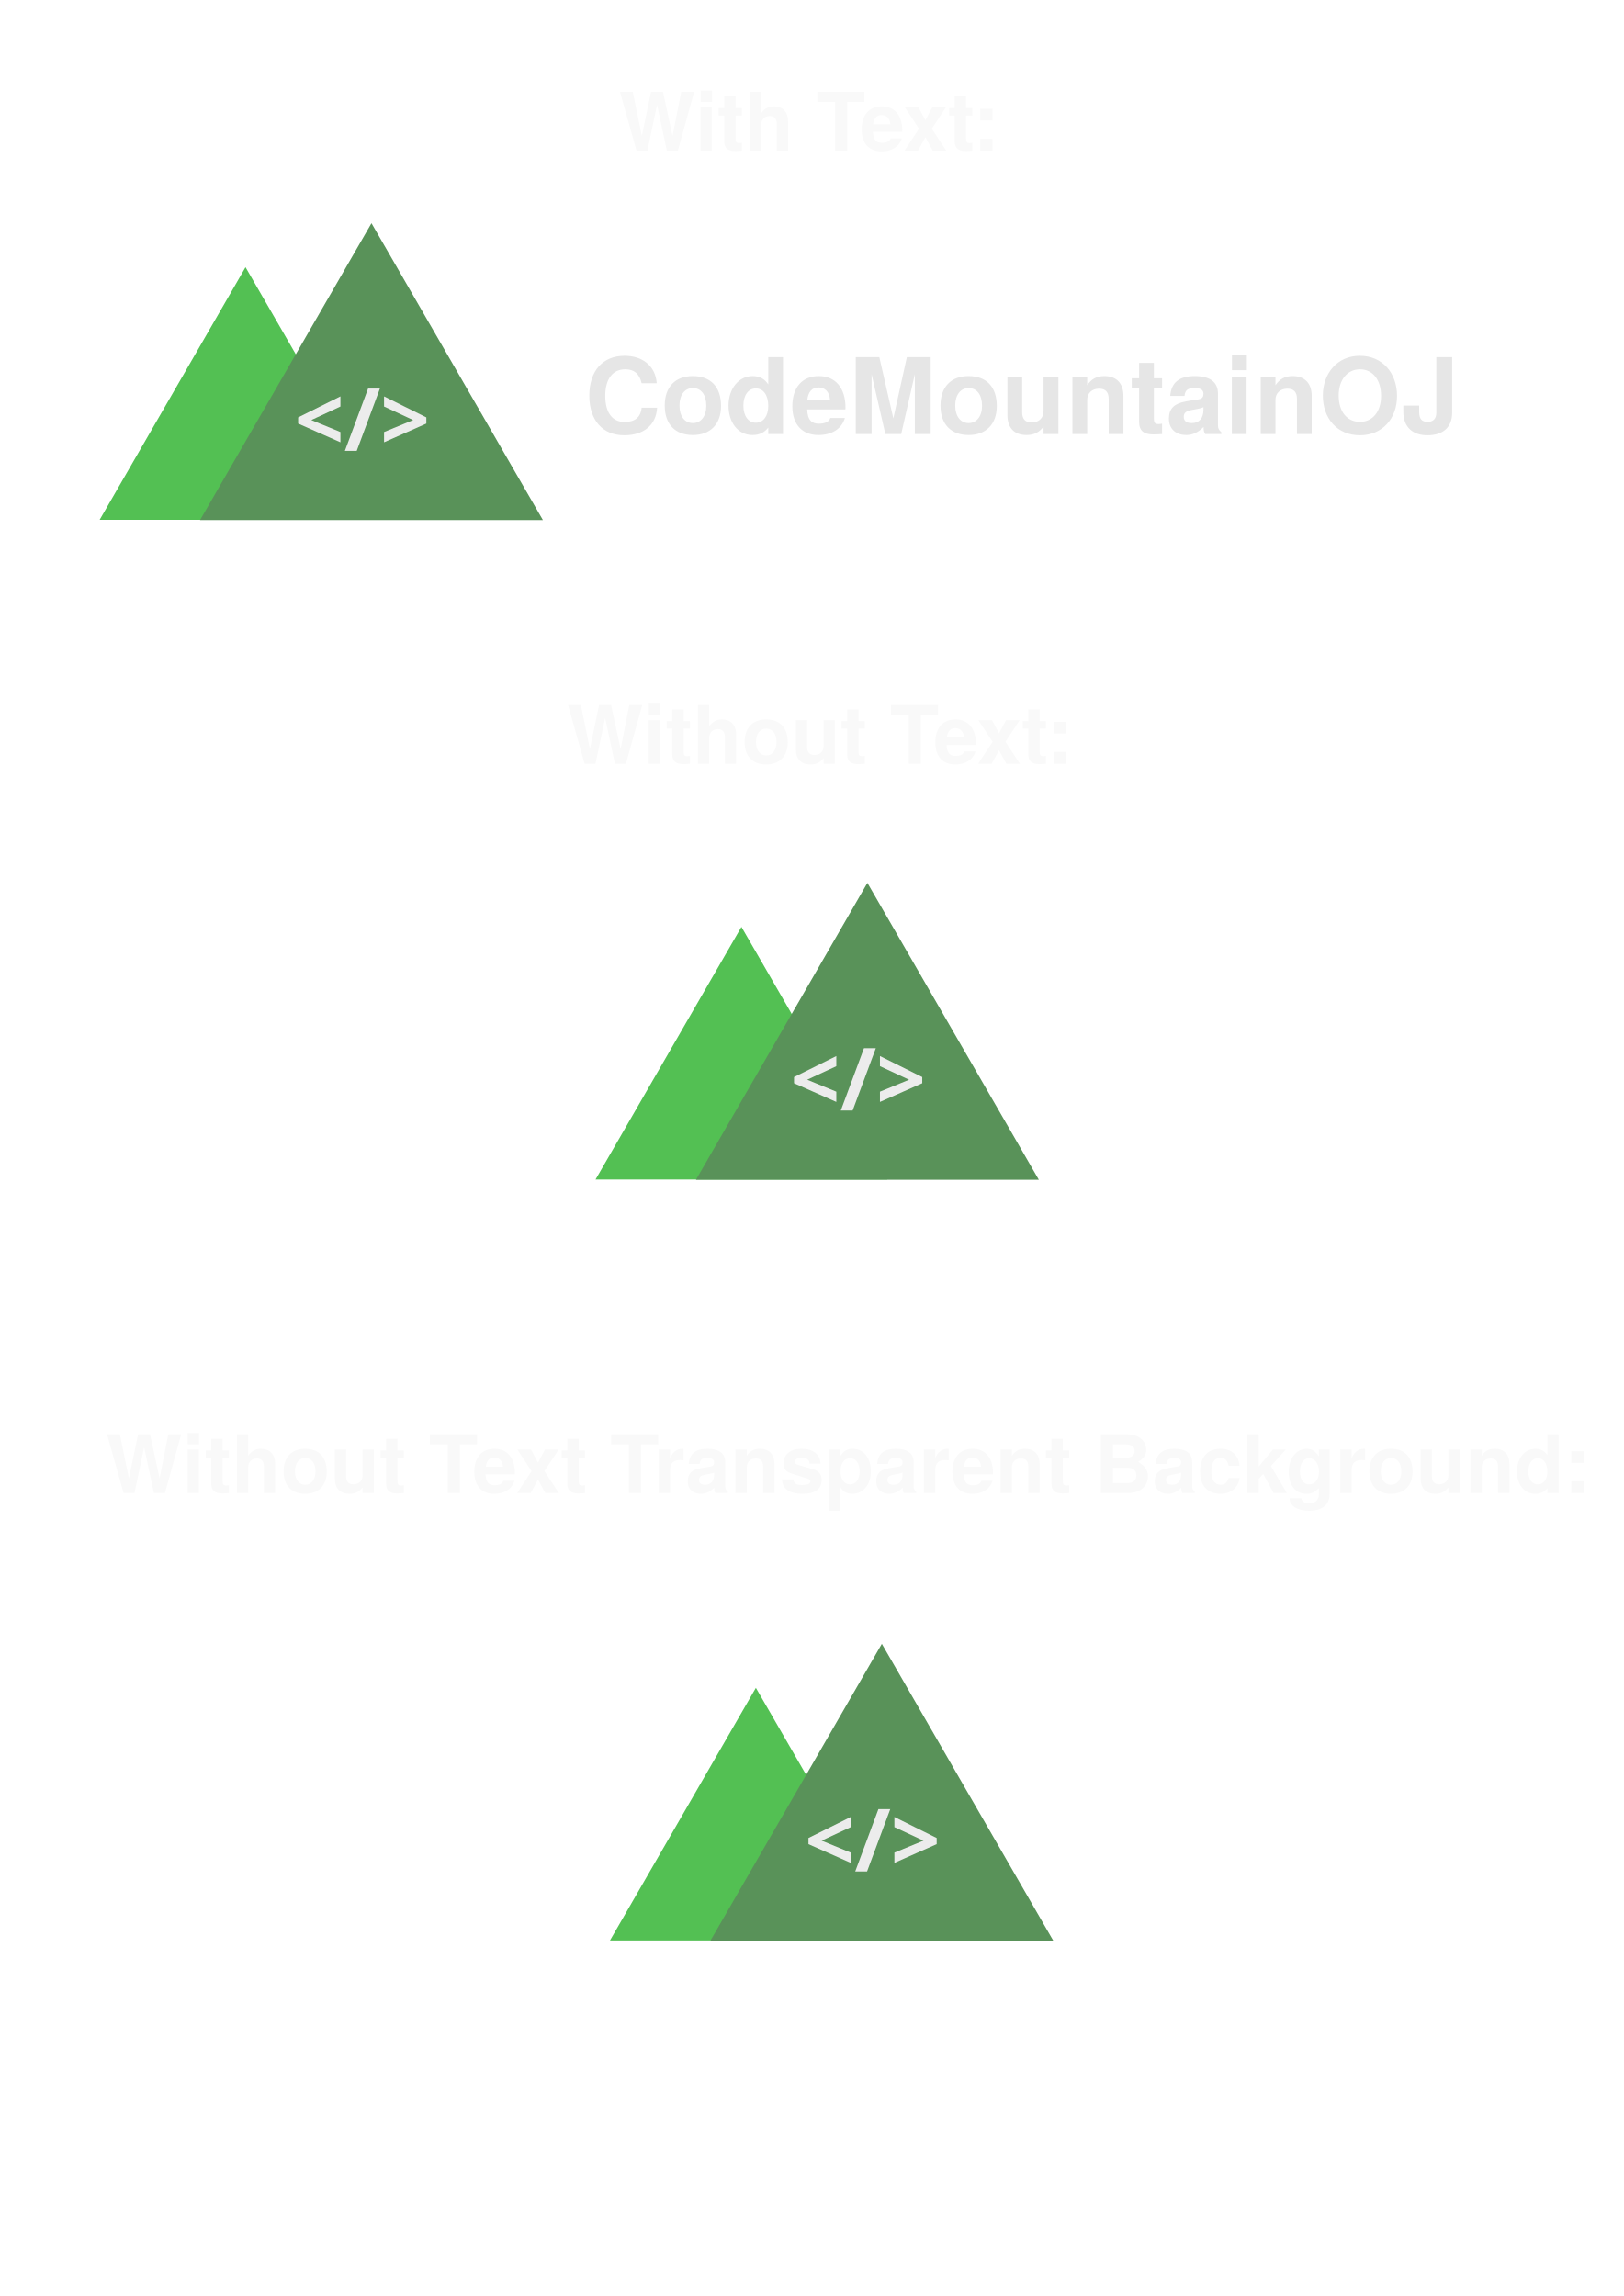
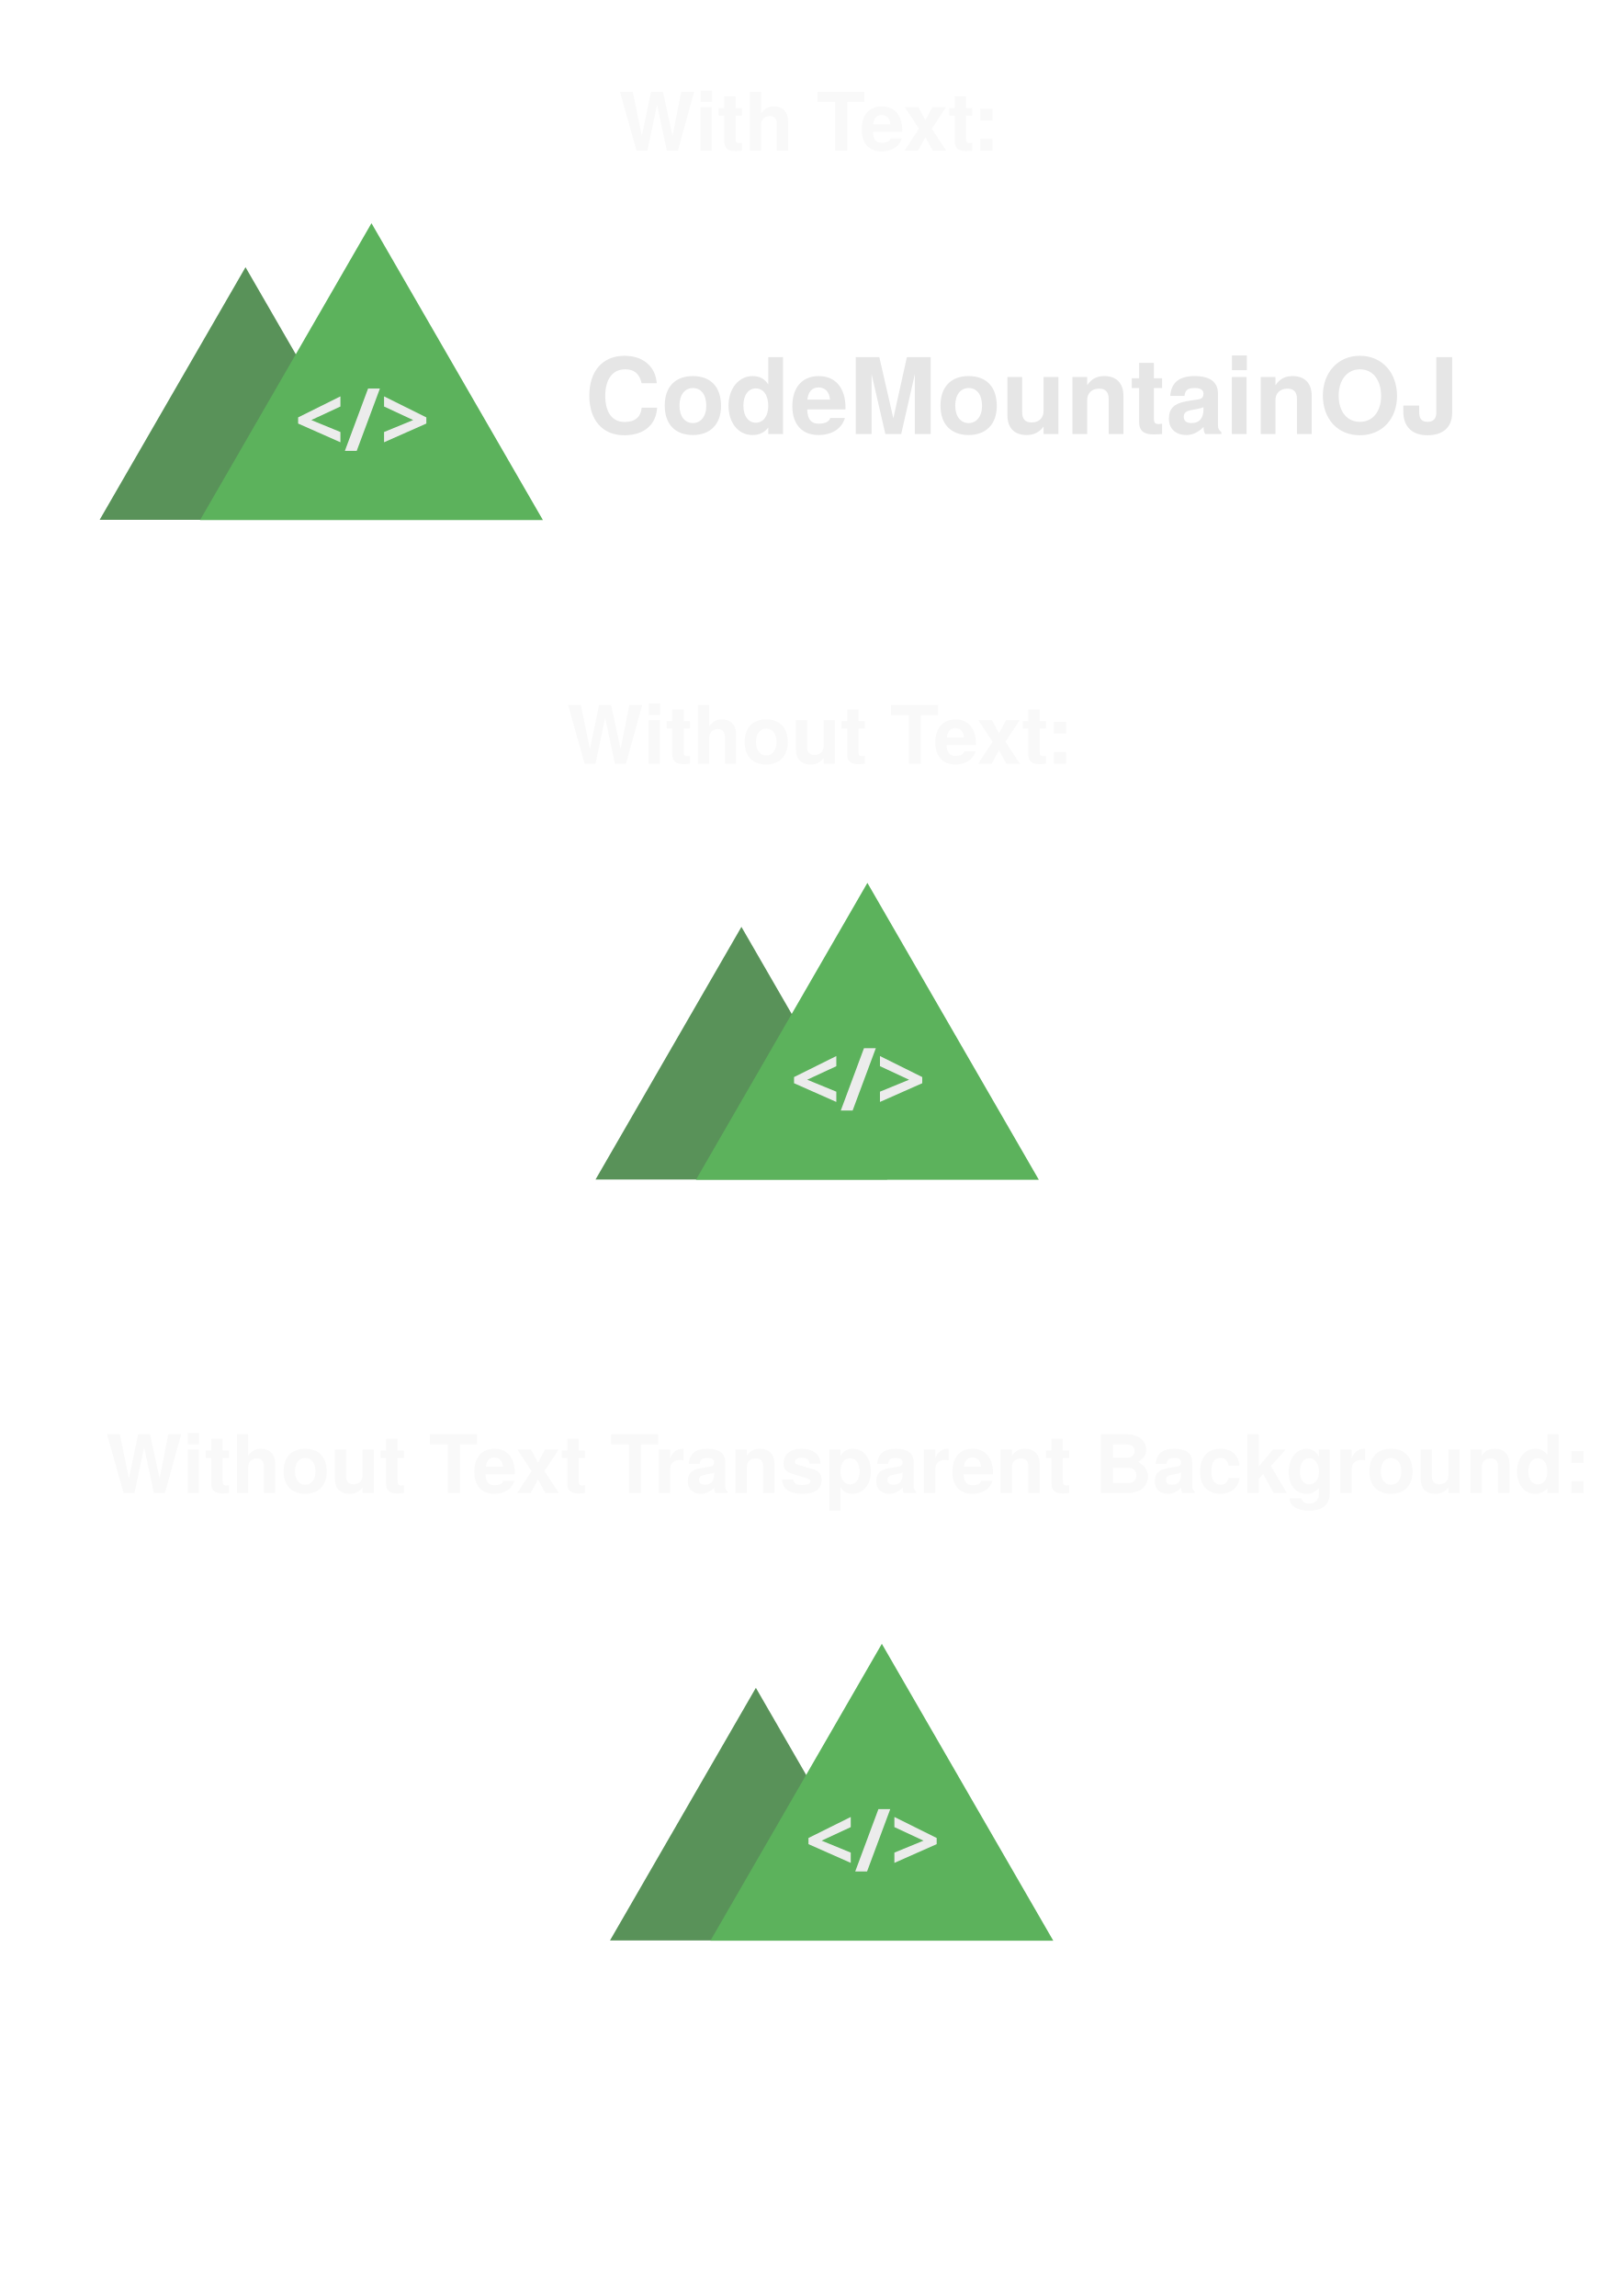
<svg xmlns="http://www.w3.org/2000/svg" width="210mm" height="297mm" viewBox="0 0 210 297" version="1.1" id="svg5">
  <defs id="defs2" />
  <g id="layer1">
-     <path style="font-variation-settings:normal;opacity:1;vector-effect:none;fill:#53c053;fill-opacity:1;fill-rule:evenodd;stroke-width:1;stroke-linecap:butt;stroke-linejoin:miter;stroke-miterlimit:4;stroke-dasharray:none;stroke-dashoffset:0;stroke-opacity:1;stop-color:#000000;stop-opacity:1" id="path19504" d="m 376.221,145.671 -71.312,0 -71.312,0 35.656,-61.758 35.656,-61.758 35.656,61.758 z" transform="matrix(0.2645833,0,0,0.2645833,-48.92009,28.70052)" />
-     <path style="font-variation-settings:normal;opacity:1;vector-effect:none;fill:#599259;fill-opacity:1;fill-rule:evenodd;stroke-width:1;stroke-linecap:butt;stroke-linejoin:miter;stroke-miterlimit:4;stroke-dasharray:none;stroke-dashoffset:0;stroke-opacity:1;stop-color:#000000;stop-opacity:1" id="path19504-6" transform="matrix(0.3109289,0,0,0.3109289,-46.75966,21.98187)" d="m 376.221,145.671 -71.312,0 -71.312,0 35.656,-61.758 35.656,-61.758 35.656,61.758 z" />
+     <path style="font-variation-settings:normal;opacity:1;vector-effect:none;fill:#599259;fill-opacity:1;fill-rule:evenodd;stroke-width:1;stroke-linecap:butt;stroke-linejoin:miter;stroke-miterlimit:4;stroke-dasharray:none;stroke-dashoffset:0;stroke-opacity:1;stop-color:#000000;stop-opacity:1" id="path19504" d="m 376.221,145.671 -71.312,0 -71.312,0 35.656,-61.758 35.656,-61.758 35.656,61.758 z" transform="matrix(0.2645833,0,0,0.2645833,-48.92009,28.70052)" />
+     <path style="font-variation-settings:normal;opacity:1;vector-effect:none;fill:#5cb25c;fill-opacity:1;fill-rule:evenodd;stroke-width:1;stroke-linecap:butt;stroke-linejoin:miter;stroke-miterlimit:4;stroke-dasharray:none;stroke-dashoffset:0;stroke-opacity:1;stop-color:#000000;stop-opacity:1" id="path19504-6" transform="matrix(0.3109289,0,0,0.3109289,-46.75966,21.98187)" d="m 376.221,145.671 -71.312,0 -71.312,0 35.656,-61.758 35.656,-61.758 35.656,61.758 z" />
    <text xml:space="preserve" style="font-style:normal;font-variant:normal;font-weight:bold;font-stretch:normal;font-size:11.283px;line-height:1.25;font-family:'FiraCode Nerd Font Mono';-inkscape-font-specification:'FiraCode Nerd Font Mono, Bold';font-variant-ligatures:normal;font-variant-caps:normal;font-variant-numeric:normal;font-variant-east-asian:normal;fill:#ececec;stroke-width:0.423" x="38.074" y="58.318" id="text26429">
      <tspan id="tspan28999" x="38.074" y="58.318" style="font-style:normal;font-variant:normal;font-weight:bold;font-stretch:normal;font-size:11.283px;font-family:'FiraCode Nerd Font Mono';-inkscape-font-specification:'FiraCode Nerd Font Mono, Bold';font-variant-ligatures:normal;font-variant-caps:normal;font-variant-numeric:normal;font-variant-east-asian:normal;fill:#ececec;stroke-width:0.423">&lt;/&gt;</tspan>
    </text>
    <text xml:space="preserve" style="font-style:normal;font-variant:normal;font-weight:bold;font-stretch:normal;font-size:13.659px;line-height:1.25;font-family:'TeX Gyre Heros';-inkscape-font-specification:'TeX Gyre Heros, Bold';font-variant-ligatures:normal;font-variant-caps:normal;font-variant-numeric:normal;font-variant-east-asian:normal;stroke-width:0.512;fill:#e6e6e6" x="75.624" y="56.148" id="text31091">
      <tspan id="tspan31089" style="font-style:normal;font-variant:normal;font-weight:bold;font-stretch:normal;font-size:13.659px;font-family:'TeX Gyre Heros';-inkscape-font-specification:'TeX Gyre Heros, Bold';font-variant-ligatures:normal;font-variant-caps:normal;font-variant-numeric:normal;font-variant-east-asian:normal;stroke-width:0.512;fill:#e6e6e6" x="75.624" y="56.148">CodeMountainOJ</tspan>
    </text>
-     <path style="font-variation-settings:normal;opacity:1;vector-effect:none;fill:#53c053;fill-opacity:1;fill-rule:evenodd;stroke-width:1;stroke-linecap:butt;stroke-linejoin:miter;stroke-miterlimit:4;stroke-dasharray:none;stroke-dashoffset:0;stroke-opacity:1;stop-color:#000000;stop-opacity:1" id="path19504-62" transform="matrix(0.2645833,0,0,0.2645833,15.21791,114.0335)" d="m 376.221,145.671 -71.312,0 -71.312,0 35.656,-61.758 35.656,-61.758 35.656,61.758 z" />
-     <path style="font-variation-settings:normal;opacity:1;vector-effect:none;fill:#599259;fill-opacity:1;fill-rule:evenodd;stroke-width:1;stroke-linecap:butt;stroke-linejoin:miter;stroke-miterlimit:4;stroke-dasharray:none;stroke-dashoffset:0;stroke-opacity:1;stop-color:#000000;stop-opacity:1" id="path19504-6-1" transform="matrix(0.3109289,0,0,0.3109289,17.37834,107.3149)" d="m 376.221,145.671 -71.312,0 -71.312,0 35.656,-61.758 35.656,-61.758 35.656,61.758 z" />
+     <path style="font-variation-settings:normal;opacity:1;vector-effect:none;fill:#599259;fill-opacity:1;fill-rule:evenodd;stroke-width:1;stroke-linecap:butt;stroke-linejoin:miter;stroke-miterlimit:4;stroke-dasharray:none;stroke-dashoffset:0;stroke-opacity:1;stop-color:#000000;stop-opacity:1" id="path19504-62" transform="matrix(0.2645833,0,0,0.2645833,15.21791,114.0335)" d="m 376.221,145.671 -71.312,0 -71.312,0 35.656,-61.758 35.656,-61.758 35.656,61.758 z" />
+     <path style="font-variation-settings:normal;opacity:1;vector-effect:none;fill:#5cb25c;fill-opacity:1;fill-rule:evenodd;stroke-width:1;stroke-linecap:butt;stroke-linejoin:miter;stroke-miterlimit:4;stroke-dasharray:none;stroke-dashoffset:0;stroke-opacity:1;stop-color:#000000;stop-opacity:1" id="path19504-6-1" transform="matrix(0.3109289,0,0,0.3109289,17.37834,107.3149)" d="m 376.221,145.671 -71.312,0 -71.312,0 35.656,-61.758 35.656,-61.758 35.656,61.758 z" />
    <text xml:space="preserve" style="font-style:normal;font-variant:normal;font-weight:bold;font-stretch:normal;font-size:11.283px;line-height:1.25;font-family:'FiraCode Nerd Font Mono';-inkscape-font-specification:'FiraCode Nerd Font Mono, Bold';font-variant-ligatures:normal;font-variant-caps:normal;font-variant-numeric:normal;font-variant-east-asian:normal;fill:#ececec;stroke-width:0.423" x="102.212" y="143.651" id="text26429-2">
      <tspan id="tspan28999-0" x="102.212" y="143.651" style="font-style:normal;font-variant:normal;font-weight:bold;font-stretch:normal;font-size:11.283px;font-family:'FiraCode Nerd Font Mono';-inkscape-font-specification:'FiraCode Nerd Font Mono, Bold';font-variant-ligatures:normal;font-variant-caps:normal;font-variant-numeric:normal;font-variant-east-asian:normal;fill:#ececec;stroke-width:0.423">&lt;/&gt;</tspan>
    </text>
    <rect style="fill:none;stroke-width:0.274" id="rect902" width="112.701" height="95.819" x="52.501" y="188.826" />
-     <path style="font-variation-settings:normal;opacity:1;vector-effect:none;fill:#53c053;fill-opacity:1;fill-rule:evenodd;stroke-width:1;stroke-linecap:butt;stroke-linejoin:miter;stroke-miterlimit:4;stroke-dasharray:none;stroke-dashoffset:0;stroke-opacity:1;stop-color:#000000;stop-opacity:1" id="path19504-62-0" transform="matrix(0.2645833,0,0,0.2645833,17.08603,212.4655)" d="m 376.221,145.671 -71.312,0 -71.312,0 35.656,-61.758 35.656,-61.758 35.656,61.758 z" />
-     <path style="font-variation-settings:normal;opacity:1;vector-effect:none;fill:#599259;fill-opacity:1;fill-rule:evenodd;stroke-width:1;stroke-linecap:butt;stroke-linejoin:miter;stroke-miterlimit:4;stroke-dasharray:none;stroke-dashoffset:0;stroke-opacity:1;stop-color:#000000;stop-opacity:1" id="path19504-6-1-6" transform="matrix(0.3109289,0,0,0.3109289,19.24646,205.7468)" d="m 376.221,145.671 -71.312,0 -71.312,0 35.656,-61.758 35.656,-61.758 35.656,61.758 z" />
+     <path style="font-variation-settings:normal;opacity:1;vector-effect:none;fill:#599259;fill-opacity:1;fill-rule:evenodd;stroke-width:1;stroke-linecap:butt;stroke-linejoin:miter;stroke-miterlimit:4;stroke-dasharray:none;stroke-dashoffset:0;stroke-opacity:1;stop-color:#000000;stop-opacity:1" id="path19504-62-0" transform="matrix(0.2645833,0,0,0.2645833,17.08603,212.4655)" d="m 376.221,145.671 -71.312,0 -71.312,0 35.656,-61.758 35.656,-61.758 35.656,61.758 z" />
+     <path style="font-variation-settings:normal;opacity:1;vector-effect:none;fill:#5cb25c;fill-opacity:1;fill-rule:evenodd;stroke-width:1;stroke-linecap:butt;stroke-linejoin:miter;stroke-miterlimit:4;stroke-dasharray:none;stroke-dashoffset:0;stroke-opacity:1;stop-color:#000000;stop-opacity:1" id="path19504-6-1-6" transform="matrix(0.3109289,0,0,0.3109289,19.24646,205.7468)" d="m 376.221,145.671 -71.312,0 -71.312,0 35.656,-61.758 35.656,-61.758 35.656,61.758 z" />
    <text xml:space="preserve" style="font-style:normal;font-variant:normal;font-weight:bold;font-stretch:normal;font-size:11.283px;line-height:1.25;font-family:'FiraCode Nerd Font Mono';-inkscape-font-specification:'FiraCode Nerd Font Mono, Bold';font-variant-ligatures:normal;font-variant-caps:normal;font-variant-numeric:normal;font-variant-east-asian:normal;fill:#ececec;stroke-width:0.423" x="104.08" y="242.083" id="text26429-2-1">
      <tspan id="tspan28999-0-5" x="104.08" y="242.083" style="font-style:normal;font-variant:normal;font-weight:bold;font-stretch:normal;font-size:11.283px;font-family:'FiraCode Nerd Font Mono';-inkscape-font-specification:'FiraCode Nerd Font Mono, Bold';font-variant-ligatures:normal;font-variant-caps:normal;font-variant-numeric:normal;font-variant-east-asian:normal;fill:#ececec;stroke-width:0.423">&lt;/&gt;</tspan>
    </text>
    <text xml:space="preserve" style="font-size:10.442px;line-height:1.25;font-family:sans-serif;stroke-width:0.392" x="80.043" y="19.49" id="text35498">
      <tspan id="tspan35496" style="font-style:normal;font-variant:normal;font-weight:bold;font-stretch:normal;font-size:10.442px;font-family:'TeX Gyre Heros';-inkscape-font-specification:'TeX Gyre Heros, Bold';font-variant-ligatures:normal;font-variant-caps:normal;font-variant-numeric:normal;font-variant-east-asian:normal;fill:#f9f9f9;stroke-width:0.392" x="80.043" y="19.49">With Text:</tspan>
    </text>
    <text xml:space="preserve" style="font-size:10.442px;line-height:1.25;font-family:sans-serif;stroke-width:0.392" x="73.328" y="98.799" id="text35498-0">
      <tspan id="tspan35496-5" style="font-style:normal;font-variant:normal;font-weight:bold;font-stretch:normal;font-size:10.442px;font-family:'TeX Gyre Heros';-inkscape-font-specification:'TeX Gyre Heros, Bold';font-variant-ligatures:normal;font-variant-caps:normal;font-variant-numeric:normal;font-variant-east-asian:normal;fill:#f9f9f9;stroke-width:0.392" x="73.328" y="98.799">Without Text:</tspan>
    </text>
    <text xml:space="preserve" style="font-size:10.442px;line-height:1.25;font-family:sans-serif;stroke-width:0.392" x="13.705" y="193.14" id="text35498-0-0">
      <tspan id="tspan35496-5-9" style="font-style:normal;font-variant:normal;font-weight:bold;font-stretch:normal;font-size:10.442px;font-family:'TeX Gyre Heros';-inkscape-font-specification:'TeX Gyre Heros, Bold';font-variant-ligatures:normal;font-variant-caps:normal;font-variant-numeric:normal;font-variant-east-asian:normal;fill:#f9f9f9;stroke-width:0.392" x="13.705" y="193.14">Without Text Transparent Background:</tspan>
    </text>
  </g>
</svg>
